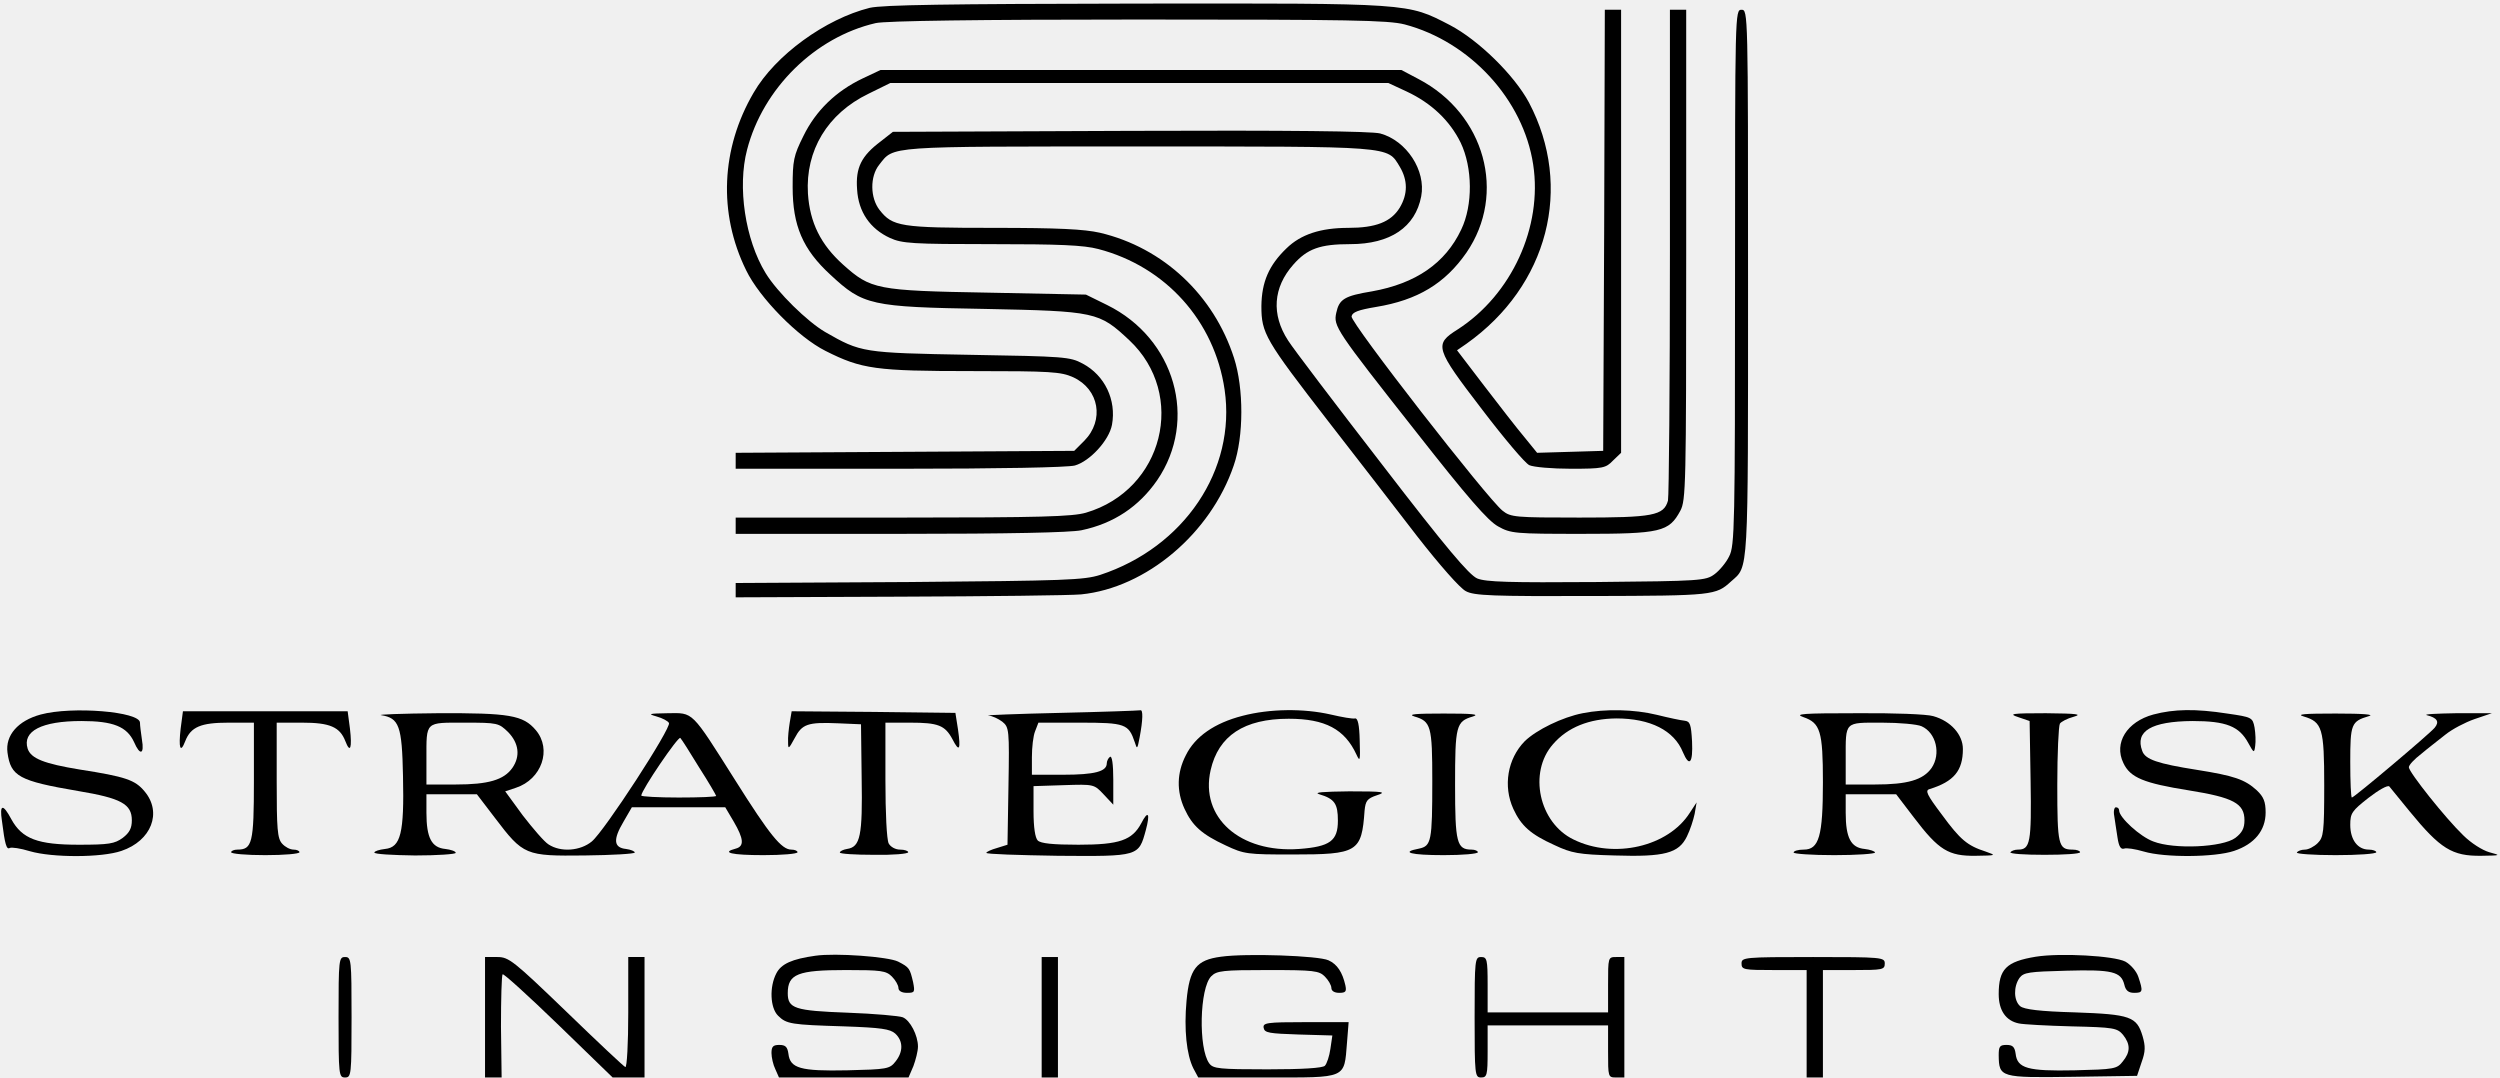
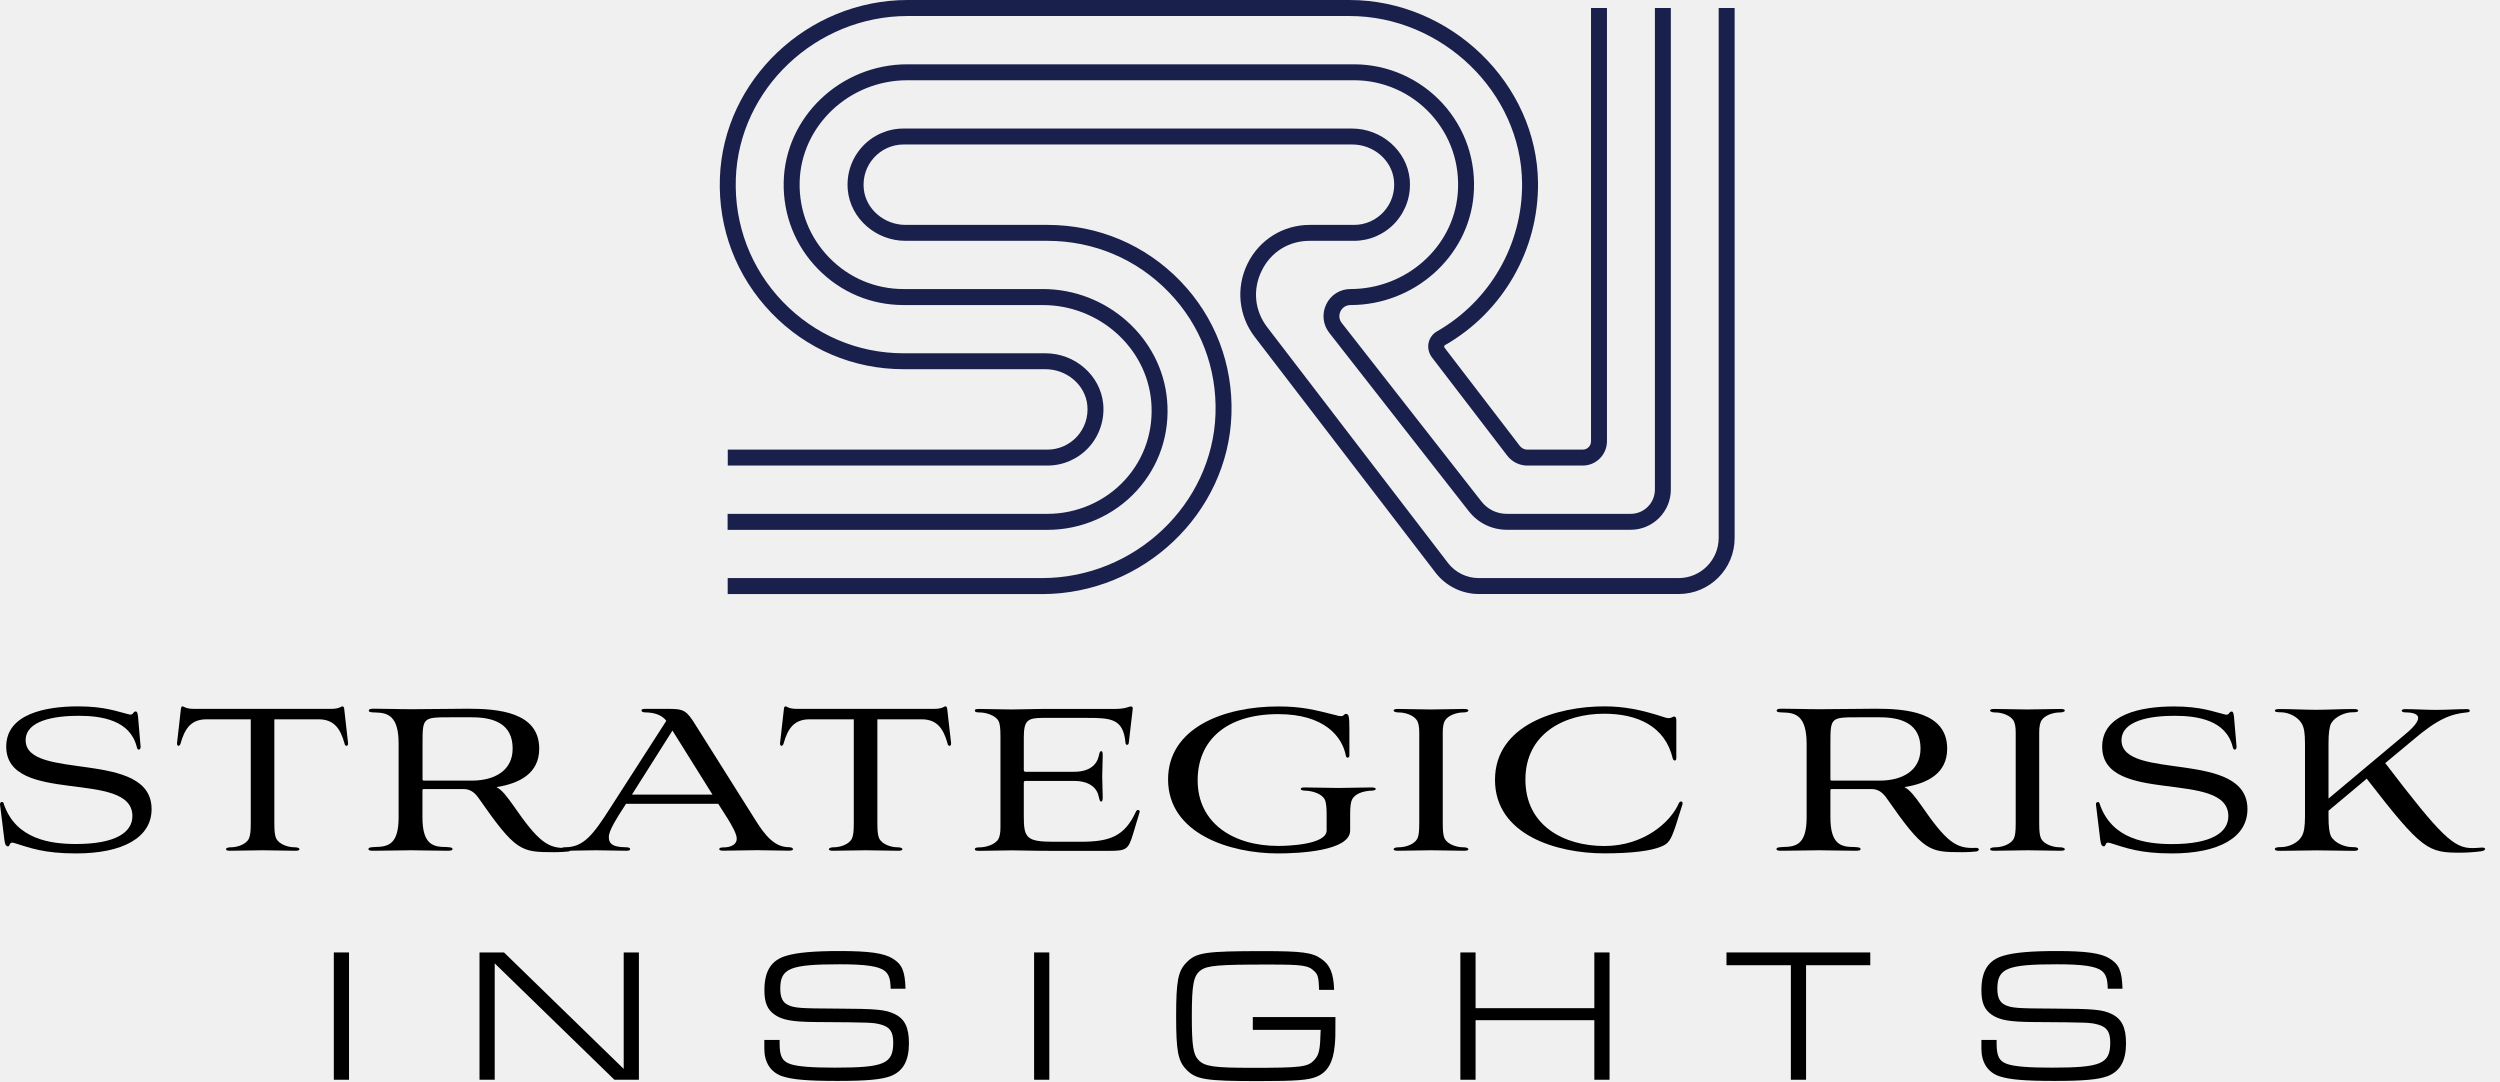
- <svg xmlns="http://www.w3.org/2000/svg" version="1.0" width="768pt" height="331pt" viewBox="0 0 768 331" preserveAspectRatio="xMidYMid meet">
-   <g transform="translate(0,331) scale(0.1,-0.1)" fill="#000000" stroke="none">
-     <path d="M2672 3286 c-136 -34 -290 -145 -357 -261 -100 -171 -109 -370 -23 -545 41 -85 160 -206 244 -248 111 -56 154 -62 450 -62 243 0 273 -2 311 -19 80 -37 96 -132 34 -195 l-31 -31 -520 -3 -520 -3 0 -24 0 -25 503 0 c308 0 516 4 539 10 46 13 105 77 114 125 14 76 -22 152 -90 188 -39 21 -56 22 -346 27 -331 6 -335 7 -445 70 -55 32 -147 122 -183 181 -63 103 -87 265 -57 379 49 189 209 346 395 389 29 7 319 11 805 11 651 0 769 -2 820 -15 201 -53 365 -231 395 -431 29 -191 -66 -399 -232 -506 -73 -46 -70 -57 75 -246 67 -88 132 -165 145 -171 13 -6 70 -11 128 -11 98 0 107 2 129 25 l25 24 0 681 0 680 -25 0 -25 0 -2 -677 -3 -678 -101 -3 -102 -3 -39 48 c-22 26 -77 97 -123 157 l-84 110 29 20 c251 178 329 481 192 741 -45 84 -155 192 -243 238 -132 68 -113 67 -964 66 -585 -1 -777 -4 -818 -13z" />
-     <path d="M5130 2538 c0 -409 -3 -753 -6 -766 -13 -46 -46 -52 -272 -52 -197 0 -211 1 -236 21 -46 36 -468 578 -464 597 2 13 21 20 75 29 128 21 212 72 278 167 124 181 57 426 -147 533 l-53 28 -800 0 -800 0 -55 -26 c-82 -39 -144 -99 -182 -177 -30 -60 -33 -75 -33 -157 0 -118 31 -191 116 -269 101 -94 123 -99 474 -105 342 -7 351 -9 444 -96 178 -167 105 -460 -133 -530 -41 -12 -139 -15 -563 -15 l-513 0 0 -25 0 -25 505 0 c335 0 522 4 557 11 100 21 177 73 233 154 126 185 55 435 -154 538 l-65 32 -301 6 c-343 6 -360 10 -445 86 -69 62 -102 129 -108 218 -8 133 60 246 186 307 l67 33 765 0 765 0 56 -26 c77 -36 133 -90 166 -157 37 -77 38 -192 2 -267 -49 -104 -140 -166 -274 -190 -85 -14 -101 -24 -110 -66 -9 -41 -2 -52 244 -364 160 -204 222 -275 253 -292 39 -22 52 -23 257 -23 243 0 268 6 303 71 17 32 18 77 18 786 l0 753 -25 0 -25 0 0 -742z" />
-     <path d="M5330 2458 c0 -764 -1 -825 -18 -857 -9 -19 -30 -44 -45 -55 -27 -20 -43 -21 -362 -24 -269 -2 -340 0 -367 11 -25 11 -94 92 -293 351 -143 185 -273 356 -288 380 -52 80 -46 163 16 233 43 49 82 63 175 63 123 0 200 52 218 147 15 79 -45 171 -126 193 -26 7 -281 10 -768 8 l-729 -3 -37 -29 c-60 -45 -78 -81 -73 -148 4 -69 40 -121 101 -149 37 -17 69 -19 311 -19 209 0 284 -3 329 -15 207 -54 357 -221 388 -432 36 -246 -124 -484 -382 -569 -50 -16 -107 -18 -587 -22 l-533 -3 0 -22 0 -22 502 2 c277 1 528 4 559 7 200 20 398 187 469 396 31 89 31 237 1 330 -62 193 -217 339 -412 385 -49 11 -127 15 -327 15 -286 0 -310 4 -350 55 -29 37 -30 103 -1 139 46 58 15 56 794 56 789 0 766 2 805 -62 25 -42 25 -84 0 -126 -27 -44 -74 -62 -158 -62 -85 0 -146 -20 -190 -63 -54 -52 -76 -103 -77 -177 0 -84 11 -103 206 -355 86 -110 208 -269 273 -353 68 -87 131 -159 149 -168 25 -14 82 -16 389 -15 372 1 379 2 426 45 54 48 52 10 52 916 0 833 0 840 -20 840 -20 0 -20 -7 -20 -822z" />
-     <path d="M125 1115 c-70 -19 -109 -64 -102 -117 10 -73 35 -87 217 -118 132 -22 165 -40 165 -90 0 -24 -7 -38 -28 -54 -25 -18 -42 -21 -135 -21 -126 0 -174 18 -207 78 -26 49 -37 47 -29 -5 9 -72 14 -89 24 -83 5 3 33 -1 62 -10 69 -20 220 -20 281 1 92 31 126 118 71 183 -29 35 -58 45 -199 67 -110 18 -150 34 -160 64 -17 54 43 85 165 85 98 0 140 -17 162 -65 18 -42 32 -38 24 8 -3 20 -6 44 -6 52 0 34 -209 51 -305 25z" />
-     <path d="M555 1072 c-7 -60 -1 -78 14 -39 17 44 48 57 133 57 l78 0 0 -179 c0 -191 -5 -211 -51 -211 -10 0 -19 -4 -19 -8 0 -5 47 -9 105 -9 58 0 105 4 105 9 0 4 -8 8 -18 8 -11 0 -26 8 -35 18 -15 16 -17 45 -17 195 l0 177 78 0 c85 0 116 -13 133 -57 15 -39 21 -21 14 39 l-7 53 -253 0 -253 0 -7 -53z" />
-     <path d="M2426 1090 c-3 -19 -6 -46 -5 -60 0 -23 2 -21 20 12 23 44 40 50 134 46 l70 -3 2 -165 c3 -178 -4 -212 -45 -218 -12 -2 -22 -7 -22 -11 0 -4 47 -7 105 -7 58 -1 105 3 105 8 0 4 -11 8 -25 8 -14 0 -29 8 -35 19 -6 12 -10 93 -10 195 l0 176 76 0 c86 0 107 -8 130 -51 21 -41 26 -33 17 30 l-8 51 -252 3 -251 2 -6 -35z" />
-     <path d="M3255 1120 c-132 -3 -230 -7 -219 -8 12 -1 31 -10 43 -19 21 -17 22 -24 19 -198 l-3 -180 -32 -10 c-18 -5 -33 -12 -33 -15 0 -4 99 -7 220 -9 249 -2 248 -2 270 79 14 52 7 62 -14 21 -28 -52 -66 -66 -193 -66 -79 0 -116 4 -125 13 -8 8 -13 40 -13 90 l0 77 93 3 c93 3 93 3 123 -29 l29 -31 0 77 c0 48 -4 74 -10 70 -5 -3 -10 -13 -10 -20 0 -25 -37 -35 -134 -35 l-96 0 0 54 c0 30 4 66 10 80 l10 26 128 0 c139 0 149 -4 168 -60 7 -23 8 -22 15 15 10 53 11 86 2 83 -5 -1 -116 -5 -248 -8z" />
-     <path d="M3817 1111 c-86 -22 -146 -64 -174 -121 -28 -54 -29 -111 -4 -165 24 -52 53 -78 126 -112 57 -27 67 -28 205 -28 201 0 213 7 222 135 3 30 8 37 38 47 31 10 21 12 -85 12 -81 -1 -111 -3 -92 -9 47 -14 57 -29 57 -81 0 -62 -24 -80 -119 -87 -182 -13 -305 97 -272 242 24 106 103 158 240 158 112 0 172 -32 208 -110 11 -24 12 -19 10 43 -1 49 -6 69 -14 68 -7 -2 -41 4 -75 12 -83 19 -187 18 -271 -4z" />
-     <path d="M4862 1119 c-62 -12 -142 -51 -178 -86 -53 -54 -67 -138 -35 -208 24 -52 53 -78 126 -111 53 -25 74 -29 185 -32 154 -5 197 7 222 58 10 20 20 51 24 70 l6 35 -21 -32 c-66 -104 -233 -143 -357 -82 -106 51 -140 206 -63 293 45 52 111 78 194 79 105 0 178 -37 205 -104 20 -47 31 -33 28 33 -3 53 -6 62 -23 64 -11 1 -49 9 -85 18 -70 17 -158 19 -228 5z" />
-     <path d="M6615 1115 c-81 -22 -122 -87 -92 -149 21 -45 63 -62 201 -84 137 -22 171 -40 171 -92 0 -24 -7 -38 -28 -54 -39 -29 -188 -36 -252 -11 -41 15 -105 74 -105 95 0 6 -4 10 -10 10 -5 0 -8 -12 -5 -27 2 -16 7 -45 10 -66 4 -27 10 -37 20 -34 7 3 34 -1 61 -9 64 -19 218 -18 277 2 63 21 97 63 97 118 0 33 -6 48 -27 68 -37 34 -71 45 -184 63 -121 19 -159 32 -168 58 -23 61 28 91 154 92 104 0 144 -16 172 -68 17 -31 18 -31 21 -8 2 13 1 38 -2 56 -6 31 -8 32 -84 43 -97 15 -163 14 -227 -3z" />
-     <path d="M1171 1113 c55 -9 64 -32 67 -187 4 -176 -7 -219 -55 -224 -18 -2 -33 -7 -33 -11 0 -5 56 -8 125 -9 69 0 125 4 125 8 0 5 -15 10 -32 12 -42 4 -58 34 -58 111 l0 57 78 0 77 0 55 -72 c88 -116 94 -118 276 -116 85 1 154 5 154 9 0 4 -12 9 -27 11 -38 4 -40 29 -8 83 l26 45 143 0 144 0 26 -44 c31 -53 33 -76 6 -83 -46 -12 -13 -20 85 -20 58 0 105 4 105 9 0 4 -8 8 -19 8 -30 0 -66 44 -173 214 -136 215 -127 206 -207 205 -58 -1 -62 -2 -34 -10 18 -5 35 -14 38 -20 9 -13 -198 -332 -237 -364 -35 -29 -95 -34 -133 -9 -13 8 -48 49 -79 89 l-54 74 33 11 c79 26 111 118 61 177 -39 46 -81 53 -302 52 -110 -1 -187 -4 -173 -6z m390 -52 c33 -34 38 -74 13 -110 -26 -37 -74 -51 -174 -51 l-90 0 0 79 c0 116 -5 111 117 111 102 0 105 -1 134 -29z m587 -109 c29 -45 52 -85 52 -87 0 -3 -52 -5 -115 -5 -63 0 -115 3 -115 6 0 16 114 184 120 177 4 -4 30 -45 58 -91z" />
-     <path d="M4345 1109 c51 -15 55 -29 55 -198 0 -186 -3 -200 -41 -208 -58 -11 -26 -20 76 -20 58 0 105 4 105 9 0 4 -9 8 -19 8 -46 0 -51 21 -51 199 0 182 3 195 55 210 22 7 -4 9 -90 9 -86 0 -112 -2 -90 -9z" />
-     <path d="M5540 1107 c52 -18 60 -43 60 -200 0 -166 -12 -207 -59 -207 -17 0 -31 -4 -31 -9 0 -4 56 -8 125 -8 69 0 125 4 125 8 0 4 -15 9 -32 11 -42 4 -58 34 -58 111 l0 57 78 0 77 0 55 -72 c76 -100 106 -118 189 -117 64 1 65 1 31 13 -56 18 -78 36 -135 114 -46 61 -52 74 -37 78 74 23 102 56 102 123 0 44 -37 86 -91 101 -18 6 -124 10 -234 9 -168 0 -194 -2 -165 -12z m363 -28 c45 -20 60 -85 31 -128 -26 -37 -74 -51 -174 -51 l-90 0 0 79 c0 116 -5 111 111 111 54 0 109 -5 122 -11z" />
-     <path d="M6200 1107 l35 -12 3 -184 c3 -190 -1 -211 -39 -211 -10 0 -20 -4 -23 -8 -3 -5 44 -8 105 -8 60 0 109 3 109 8 0 4 -10 8 -23 8 -44 0 -47 14 -47 199 0 97 4 181 8 188 4 6 23 16 42 21 28 8 12 10 -85 11 -106 0 -116 -2 -85 -12z" />
-     <path d="M7077 1109 c57 -17 63 -36 63 -211 0 -145 -2 -160 -20 -178 -11 -11 -29 -20 -39 -20 -11 0 -22 -4 -25 -9 -3 -4 51 -8 119 -8 69 0 125 4 125 9 0 4 -11 8 -23 8 -34 0 -57 30 -57 76 0 36 5 43 56 83 31 24 59 40 64 35 4 -5 32 -39 62 -76 95 -116 131 -138 220 -137 61 1 62 1 25 11 -21 6 -56 28 -80 52 -55 53 -167 194 -167 209 0 7 17 25 38 41 20 17 54 43 74 59 21 17 61 38 90 48 l53 18 -110 0 c-60 -1 -101 -3 -90 -6 32 -8 40 -20 24 -39 -17 -20 -247 -214 -254 -214 -3 0 -5 49 -5 109 0 117 3 125 57 141 19 5 -16 8 -102 8 -96 0 -122 -2 -98 -9z" />
-     <path d="M2505 374 c-72 -10 -105 -25 -120 -54 -22 -42 -19 -106 5 -130 26 -26 40 -28 203 -33 114 -4 141 -8 157 -22 25 -23 25 -56 1 -86 -18 -23 -26 -24 -148 -27 -144 -3 -176 6 -181 51 -3 21 -9 27 -28 27 -19 0 -24 -5 -24 -25 0 -13 5 -36 12 -50 l11 -25 199 0 199 0 15 35 c7 19 14 46 14 60 0 34 -24 81 -47 90 -10 4 -86 11 -169 14 -163 6 -184 13 -184 60 0 59 31 71 179 71 108 0 123 -2 141 -20 11 -11 20 -27 20 -35 0 -9 10 -15 26 -15 24 0 25 2 19 33 -10 42 -11 45 -46 63 -30 15 -192 27 -254 18z" />
-     <path d="M3751 371 c-76 -10 -97 -37 -106 -136 -8 -87 0 -165 21 -207 l15 -28 212 0 c246 0 236 -5 245 107 l5 63 -132 0 c-121 0 -132 -2 -129 -18 3 -15 17 -17 107 -20 l104 -3 -6 -41 c-3 -22 -11 -46 -17 -52 -7 -7 -67 -11 -176 -11 -149 0 -167 2 -179 18 -34 46 -30 232 6 268 17 17 35 19 174 19 142 0 157 -2 175 -20 11 -11 20 -27 20 -35 0 -9 9 -15 24 -15 20 0 23 4 19 23 -9 40 -25 65 -52 77 -30 14 -251 22 -330 11z" />
-     <path d="M6254 371 c-91 -15 -114 -38 -114 -115 0 -50 22 -82 62 -90 13 -3 86 -7 162 -9 130 -3 140 -5 158 -26 23 -29 23 -53 -1 -82 -18 -23 -26 -24 -148 -27 -144 -3 -176 6 -181 51 -3 21 -9 27 -28 27 -21 0 -24 -5 -24 -32 1 -68 5 -69 226 -66 l199 3 14 42 c12 33 12 49 3 80 -18 60 -37 67 -208 73 -107 3 -156 9 -168 19 -20 17 -21 60 -2 87 13 17 29 19 144 22 141 4 168 -3 178 -43 4 -18 13 -25 30 -25 27 0 28 4 13 49 -6 18 -24 38 -40 47 -35 18 -200 27 -275 15z" />
-     <path d="M1040 185 c0 -178 1 -185 20 -185 19 0 20 7 20 185 0 178 -1 185 -20 185 -19 0 -20 -7 -20 -185z" />
-     <path d="M1490 185 l0 -185 25 0 26 0 -2 156 c0 85 2 158 5 161 3 3 80 -67 172 -156 l166 -161 49 0 49 0 0 185 0 185 -25 0 -25 0 0 -171 c0 -94 -4 -169 -9 -167 -4 1 -86 78 -182 171 -162 156 -176 167 -211 167 l-38 0 0 -185z" />
-     <path d="M3200 185 l0 -185 25 0 25 0 0 185 0 185 -25 0 -25 0 0 -185z" />
-     <path d="M4530 185 c0 -178 1 -185 20 -185 18 0 20 7 20 80 l0 80 185 0 185 0 0 -80 c0 -79 0 -80 25 -80 l25 0 0 185 0 185 -25 0 c-25 0 -25 -1 -25 -85 l0 -85 -185 0 -185 0 0 85 c0 78 -2 85 -20 85 -19 0 -20 -7 -20 -185z" />
-     <path d="M5350 350 c0 -19 7 -20 100 -20 l100 0 0 -165 0 -165 25 0 25 0 0 165 0 165 95 0 c88 0 95 1 95 20 0 19 -7 20 -220 20 -213 0 -220 -1 -220 -20z" />
+ <svg xmlns="http://www.w3.org/2000/svg" width="148" height="64" viewBox="0 0 148 64" fill="none">
+   <g clip-path="url(#clip0)">
+     <path d="M8.325 44.212C8.325 44.41 8.143 44.454 8.099 44.227C7.71 42.632 6.014 42.375 4.652 42.375C3.196 42.375 1.519 42.662 1.519 43.822C1.519 46.262 8.974 44.336 8.974 47.901C8.974 49.59 7.263 50.523 4.504 50.523C2.586 50.523 1.775 50.193 0.846 49.906C0.516 49.802 0.62 50.104 0.472 50.104C0.384 50.104 0.295 50.03 0.261 49.728L0 47.615C0 47.541 0.03 47.477 0.118 47.477C0.192 47.477 0.207 47.521 0.236 47.63C0.954 49.679 2.98 49.965 4.494 49.965C6.85 49.965 7.838 49.274 7.838 48.311C7.838 45.526 0.369 47.694 0.369 44.197C0.369 42.257 2.709 41.817 4.627 41.817C6.245 41.817 7.012 42.148 7.612 42.286C7.926 42.375 7.853 42.118 8.03 42.118C8.118 42.118 8.167 42.207 8.192 42.662L8.325 44.212Z" fill="black" />
+     <path d="M14.845 42.583H12.234C11.334 42.583 10.946 43.096 10.69 44.015C10.661 44.118 10.601 44.153 10.557 44.153C10.498 44.153 10.469 44.049 10.483 43.97L10.71 41.965C10.724 41.847 10.754 41.817 10.813 41.817C10.887 41.817 10.98 41.965 11.486 41.965H19.585C20.111 41.965 20.185 41.817 20.259 41.817C20.332 41.817 20.367 41.862 20.377 41.965L20.603 43.97C20.618 44.074 20.588 44.153 20.515 44.153C20.47 44.153 20.411 44.123 20.396 44.015C20.141 43.096 19.752 42.583 18.852 42.583H16.241V48.741C16.241 49.225 16.271 49.477 16.36 49.659C16.556 50.005 17.077 50.158 17.412 50.158C17.579 50.158 17.726 50.188 17.726 50.276C17.726 50.351 17.608 50.365 17.456 50.365C16.841 50.365 16.227 50.336 15.553 50.336C14.865 50.336 14.25 50.365 13.65 50.365C13.488 50.365 13.38 50.351 13.38 50.276C13.38 50.188 13.527 50.158 13.694 50.158C14.009 50.158 14.55 50.01 14.727 49.659C14.816 49.481 14.845 49.225 14.845 48.741V42.583Z" fill="black" />
+     <path d="M27.934 46.212C29.252 46.212 30.349 45.639 30.349 44.316C30.349 42.854 29.252 42.464 27.934 42.464H26.646C25.043 42.464 25.014 42.479 25.014 44V46.123C25.014 46.183 25.028 46.212 25.102 46.212H27.934ZM22.221 42.178C22.024 42.178 21.832 42.163 21.832 42.074C21.832 41.97 21.965 41.956 22.147 41.956C23.032 41.956 23.435 41.985 24.424 41.985C25.382 41.985 26.882 41.956 27.694 41.956C29.493 41.956 31.922 42.153 31.922 44.321C31.922 45.797 30.737 46.385 29.39 46.597C29.719 46.765 29.99 47.126 30.363 47.649C31.907 49.891 32.463 50.257 33.633 50.193C33.83 50.193 33.86 50.356 33.663 50.405C33.511 50.42 33.245 50.449 32.807 50.449C30.831 50.449 30.541 50.42 28.308 47.21C28.038 46.849 27.797 46.726 27.453 46.711H25.097C25.023 46.711 25.009 46.741 25.009 46.815V48.395C25.009 50.02 25.668 50.143 26.415 50.143C26.612 50.158 26.789 50.158 26.789 50.262C26.789 50.351 26.671 50.365 26.489 50.365C25.648 50.365 25.033 50.336 24.33 50.336C23.612 50.336 22.948 50.365 22.113 50.365C21.931 50.365 21.813 50.351 21.813 50.262C21.813 50.158 21.994 50.158 22.186 50.143C22.934 50.128 23.598 50.039 23.598 48.395V44.015C23.598 42.39 22.968 42.193 22.221 42.178Z" fill="black" />
+     <path d="M37.41 47.042H42.179L39.809 43.249L37.41 47.042ZM42.519 47.585H37.061L36.82 47.961C36.579 48.336 36.043 49.151 36.043 49.541C36.043 49.842 36.131 50.158 37.061 50.158C37.257 50.158 37.302 50.217 37.302 50.262C37.302 50.321 37.272 50.365 37.075 50.365C36.461 50.365 35.861 50.336 35.261 50.336C34.661 50.336 34.047 50.365 33.447 50.365C33.25 50.365 33.22 50.321 33.22 50.262C33.22 50.232 33.25 50.158 33.447 50.158C34.558 50.158 35.114 49.422 36.161 47.778L39.446 42.672C39.219 42.37 38.801 42.173 38.187 42.173C38.054 42.173 37.975 42.128 37.975 42.054C37.975 41.995 38.049 41.965 38.172 41.965H39.583C40.483 41.965 40.65 42.054 41.201 42.958L44.727 48.558C45.312 49.491 45.867 50.153 46.703 50.153C46.9 50.153 46.944 50.227 46.944 50.272C46.944 50.316 46.9 50.361 46.703 50.361C46.059 50.361 45.474 50.331 44.815 50.331C44.141 50.331 43.483 50.361 42.804 50.361C42.637 50.361 42.578 50.316 42.578 50.272C42.578 50.212 42.637 50.168 42.804 50.168C43.36 50.168 43.615 49.941 43.615 49.654C43.615 49.368 43.345 48.904 43.089 48.479L42.519 47.585Z" fill="black" />
+     <path d="M50.544 42.583H47.933C47.033 42.583 46.644 43.096 46.389 44.015C46.359 44.118 46.3 44.153 46.256 44.153C46.197 44.153 46.167 44.049 46.182 43.97L46.408 41.965C46.423 41.847 46.453 41.817 46.512 41.817C46.585 41.817 46.674 41.965 47.185 41.965H55.284C55.81 41.965 55.884 41.817 55.957 41.817C56.031 41.817 56.061 41.862 56.075 41.965L56.302 43.97C56.316 44.074 56.287 44.153 56.213 44.153C56.169 44.153 56.11 44.123 56.095 44.015C55.839 43.096 55.451 42.583 54.551 42.583H51.94V48.741C51.94 49.225 51.97 49.477 52.058 49.659C52.255 50.005 52.776 50.158 53.105 50.158C53.273 50.158 53.42 50.188 53.42 50.276C53.42 50.351 53.302 50.365 53.15 50.365C52.535 50.365 51.92 50.336 51.247 50.336C50.558 50.336 49.944 50.365 49.344 50.365C49.177 50.365 49.073 50.351 49.073 50.276C49.073 50.188 49.226 50.158 49.388 50.158C49.703 50.158 50.244 50.01 50.426 49.659C50.514 49.481 50.544 49.225 50.544 48.741V42.583Z" fill="black" />
+     <path d="M62.163 50.37C60.993 50.37 60.496 50.341 59.931 50.341C59.257 50.341 58.642 50.37 58.028 50.37C57.787 50.37 57.713 50.355 57.713 50.282C57.713 50.193 57.787 50.163 58.013 50.163C58.342 50.163 58.913 50.01 59.109 49.664C59.183 49.516 59.227 49.319 59.227 48.973V43.595C59.227 43.111 59.198 42.844 59.109 42.676C58.913 42.331 58.342 42.178 58.013 42.178C57.787 42.178 57.713 42.148 57.713 42.059C57.713 41.985 57.787 41.97 58.028 41.97C58.627 41.97 59.213 42 59.871 42C60.471 42 61.086 41.97 61.686 41.97H65.944C66.682 41.97 66.815 41.822 66.947 41.822C67.036 41.822 67.08 41.867 67.051 42.02L66.824 43.975C66.81 44.138 66.628 44.138 66.628 43.961C66.495 42.528 65.757 42.499 64.302 42.499H61.735C60.835 42.499 60.609 42.647 60.609 43.659V45.57C60.609 45.659 60.639 45.689 60.712 45.689H63.589C64.489 45.689 64.921 45.284 65.044 44.77C65.089 44.588 65.103 44.469 65.192 44.469C65.28 44.469 65.28 44.602 65.28 44.77C65.28 45.101 65.251 45.63 65.251 45.961C65.251 46.306 65.28 46.805 65.28 47.151C65.28 47.299 65.28 47.452 65.192 47.452C65.103 47.452 65.089 47.333 65.044 47.151C64.941 46.652 64.504 46.232 63.589 46.232H60.712C60.624 46.232 60.609 46.276 60.609 46.336V48.326C60.609 49.59 60.757 49.832 62.364 49.832H63.968C65.708 49.832 66.574 49.516 67.252 48.039C67.326 47.886 67.508 47.951 67.464 48.084L67.075 49.378C66.805 50.267 66.687 50.37 65.713 50.37H62.163Z" fill="black" />
+     <path d="M79.929 49.165C79.929 50.385 76.885 50.523 75.656 50.523C72.794 50.523 69.15 49.348 69.15 46.143C69.15 43.101 72.42 41.822 75.67 41.822C77.067 41.822 77.814 42.02 79.073 42.336C79.221 42.38 79.284 42.395 79.403 42.395C79.55 42.395 79.579 42.262 79.673 42.262C79.855 42.262 79.884 42.395 79.884 43.225V44.731C79.884 44.879 79.703 44.914 79.673 44.731C79.462 43.615 78.414 42.276 75.67 42.276C72.597 42.276 70.901 43.827 70.901 46.193C70.901 48.736 73.015 50.079 75.67 50.079C76.241 50.079 78.537 50.005 78.537 49.16V48.227C78.537 47.896 78.522 47.506 78.419 47.323C78.237 46.963 77.637 46.825 77.337 46.81C77.141 46.81 77.008 46.78 77.008 46.706C77.008 46.617 77.126 46.617 77.293 46.617C77.908 46.617 78.552 46.647 79.225 46.647C79.914 46.647 80.529 46.617 81.158 46.617C81.325 46.617 81.443 46.632 81.443 46.706C81.443 46.78 81.31 46.81 81.128 46.81C80.676 46.84 80.214 46.993 80.047 47.323C79.973 47.457 79.929 47.714 79.929 48.197V49.165Z" fill="black" />
+     <path d="M84.02 43.368C84.02 43.022 83.975 42.825 83.902 42.676C83.705 42.331 83.169 42.178 82.835 42.178C82.658 42.178 82.505 42.148 82.505 42.059C82.505 41.985 82.623 41.97 82.776 41.97C83.39 41.97 84.034 42 84.708 42C85.397 42 86.011 41.97 86.641 41.97C86.803 41.97 86.926 41.985 86.926 42.059C86.926 42.148 86.763 42.178 86.596 42.178C86.267 42.178 85.726 42.331 85.529 42.676C85.456 42.825 85.411 43.022 85.411 43.368V48.741C85.411 49.225 85.441 49.477 85.529 49.659C85.726 50.005 86.262 50.158 86.596 50.158C86.763 50.158 86.926 50.188 86.926 50.276C86.926 50.351 86.808 50.365 86.641 50.365C86.026 50.365 85.397 50.336 84.723 50.336C84.034 50.336 83.42 50.365 82.776 50.365C82.623 50.365 82.505 50.351 82.505 50.276C82.505 50.188 82.658 50.158 82.835 50.158C83.164 50.158 83.705 50.01 83.902 49.659C83.99 49.481 84.02 49.225 84.02 48.741V43.368Z" fill="black" />
+     <path d="M99.194 48.909C98.909 49.738 98.791 49.931 98.353 50.114C97.753 50.37 96.613 50.519 94.965 50.519C92.163 50.519 88.504 49.432 88.504 46.168C88.504 42.904 92.177 41.817 94.98 41.817C96.106 41.817 97.124 42 98.535 42.464C98.909 42.597 99.002 42.42 99.106 42.42C99.194 42.42 99.238 42.479 99.238 42.647V44.889C99.238 45.057 99.076 45.072 99.027 44.904C98.579 42.993 96.942 42.252 94.965 42.252C92.61 42.252 90.304 43.427 90.304 46.153C90.304 48.879 92.585 50.084 94.98 50.084C97.291 50.084 98.894 48.696 99.391 47.541C99.465 47.393 99.647 47.422 99.602 47.615L99.194 48.909Z" fill="black" />
+     <path d="M111.281 46.212C112.598 46.212 113.695 45.639 113.695 44.316C113.695 42.854 112.598 42.464 111.281 42.464H109.992C108.389 42.464 108.36 42.479 108.36 44V46.123C108.36 46.183 108.374 46.212 108.448 46.212H111.281ZM105.567 42.178C105.37 42.178 105.178 42.163 105.178 42.074C105.178 41.97 105.311 41.956 105.493 41.956C106.378 41.956 106.781 41.985 107.775 41.985C108.733 41.985 110.233 41.956 111.045 41.956C112.844 41.956 115.273 42.153 115.273 44.321C115.273 45.797 114.088 46.385 112.741 46.597C113.07 46.765 113.341 47.126 113.715 47.649C115.259 49.891 115.814 50.257 116.984 50.193C117.181 50.193 117.211 50.356 117.014 50.405C116.866 50.42 116.596 50.449 116.158 50.449C114.182 50.449 113.896 50.42 111.659 47.21C111.389 46.849 111.148 46.726 110.804 46.711H108.448C108.374 46.711 108.36 46.741 108.36 46.815V48.395C108.36 50.02 109.019 50.143 109.771 50.143C109.968 50.158 110.145 50.158 110.145 50.262C110.145 50.351 110.027 50.365 109.845 50.365C109.004 50.365 108.389 50.336 107.686 50.336C106.968 50.336 106.309 50.365 105.468 50.365C105.286 50.365 105.168 50.351 105.168 50.262C105.168 50.158 105.35 50.158 105.542 50.143C106.29 50.128 106.953 50.039 106.953 48.395V44.015C106.944 42.39 106.314 42.193 105.567 42.178Z" fill="black" />
+     <path d="M119.33 43.368C119.33 43.022 119.286 42.825 119.212 42.676C119.015 42.331 118.474 42.178 118.145 42.178C117.968 42.178 117.815 42.148 117.815 42.059C117.815 41.985 117.933 41.97 118.086 41.97C118.701 41.97 119.345 42 120.018 42C120.707 42 121.321 41.97 121.951 41.97C122.118 41.97 122.236 41.985 122.236 42.059C122.236 42.148 122.074 42.178 121.907 42.178C121.577 42.178 121.036 42.331 120.839 42.676C120.766 42.825 120.721 43.022 120.721 43.368V48.741C120.721 49.225 120.751 49.477 120.839 49.659C121.036 50.005 121.572 50.158 121.907 50.158C122.074 50.158 122.236 50.188 122.236 50.276C122.236 50.351 122.118 50.365 121.951 50.365C121.336 50.365 120.707 50.336 120.033 50.336C119.345 50.336 118.73 50.365 118.086 50.365C117.933 50.365 117.815 50.351 117.815 50.276C117.815 50.188 117.968 50.158 118.145 50.158C118.474 50.158 119.015 50.01 119.212 49.659C119.3 49.481 119.33 49.225 119.33 48.741V43.368Z" fill="black" />
+     <path d="M132.405 44.212C132.405 44.41 132.223 44.454 132.178 44.227C131.79 42.632 130.094 42.375 128.732 42.375C127.276 42.375 125.594 42.662 125.594 43.822C125.594 46.262 133.049 44.336 133.049 47.901C133.049 49.59 131.338 50.523 128.579 50.523C126.661 50.523 125.85 50.193 124.921 49.906C124.591 49.802 124.695 50.104 124.547 50.104C124.459 50.104 124.37 50.03 124.336 49.728L124.08 47.62C124.08 47.546 124.109 47.481 124.198 47.481C124.272 47.481 124.286 47.526 124.316 47.635C125.034 49.684 127.06 49.97 128.574 49.97C130.93 49.97 131.918 49.279 131.918 48.316C131.918 45.531 124.449 47.699 124.449 44.203C124.449 42.262 126.789 41.822 128.707 41.822C130.325 41.822 131.092 42.153 131.692 42.291C132.006 42.38 131.933 42.123 132.11 42.123C132.198 42.123 132.247 42.212 132.272 42.667L132.405 44.212Z" fill="black" />
+     <path d="M141.206 45.175C144.535 49.541 145.268 50.207 146.365 50.207C146.527 50.207 146.694 50.193 146.891 50.178C147.161 50.148 147.22 50.326 146.92 50.39C146.517 50.449 145.991 50.479 145.676 50.479C143.739 50.479 143.409 50.361 140.11 46.099L137.848 47.995V48.311C137.848 48.958 137.892 49.289 138 49.516C138.241 49.936 138.841 50.148 139.244 50.148C139.441 50.148 139.603 50.163 139.603 50.267C139.603 50.355 139.495 50.37 139.303 50.37C138.615 50.37 137.848 50.341 137.174 50.341C136.471 50.341 135.793 50.37 134.986 50.37C134.79 50.37 134.672 50.355 134.672 50.267C134.672 50.163 134.853 50.148 135.045 50.148C135.448 50.148 136.019 49.936 136.26 49.516C136.393 49.289 136.456 48.958 136.456 48.311V44.035C136.456 43.388 136.397 43.057 136.26 42.83C136.019 42.41 135.448 42.168 135.045 42.168C134.849 42.168 134.672 42.153 134.672 42.079C134.672 41.99 134.79 41.975 134.986 41.975C135.675 41.975 136.456 42.02 137.13 42.02C137.848 42.02 138.507 41.975 139.303 41.975C139.5 41.975 139.603 41.99 139.603 42.079C139.603 42.153 139.436 42.168 139.244 42.168C138.841 42.168 138.241 42.41 138 42.83C137.897 43.057 137.848 43.388 137.848 44.035V47.274L142.391 43.467C142.903 43.047 143.154 42.716 143.154 42.504C143.154 42.291 142.898 42.173 142.377 42.173C142.259 42.173 142.18 42.114 142.18 42.084C142.18 42.025 142.239 41.98 142.357 41.98C142.986 41.98 143.616 42.025 144.23 42.025C144.86 42.025 145.43 41.98 146.045 41.98C146.163 41.98 146.212 42.01 146.212 42.084C146.212 42.114 146.168 42.173 146.045 42.173C145.116 42.262 144.334 42.533 142.819 43.832L141.206 45.175Z" fill="black" />
+     <path d="M20.662 56.385H19.762V63.921H20.662V56.385Z" fill="black" />
+     <path d="M28.387 56.385H29.837L36.923 63.279V56.385H37.823V63.921H36.372L29.287 57.032V63.921H28.387V56.385Z" fill="black" />
+     <path d="M46.153 61.57V61.773C46.153 62.528 46.31 62.834 46.792 62.993C47.229 63.141 48.065 63.205 49.413 63.205C52.348 63.205 52.879 62.978 52.879 61.723C52.879 61.091 52.688 60.81 52.181 60.662C51.684 60.528 51.64 60.528 48.287 60.504C46.925 60.494 46.339 60.39 45.882 60.084C45.43 59.778 45.253 59.363 45.253 58.617C45.253 57.486 45.656 56.844 46.546 56.583C47.185 56.39 48.178 56.301 49.718 56.301C51.448 56.301 52.338 56.425 52.855 56.751C53.405 57.091 53.573 57.486 53.607 58.533H52.727C52.717 57.936 52.614 57.664 52.368 57.472C52.019 57.2 51.242 57.086 49.722 57.086C46.762 57.086 46.192 57.323 46.192 58.533C46.192 59.052 46.339 59.348 46.654 59.496C47.047 59.679 47.387 59.699 49.511 59.709C51.896 59.718 52.412 59.768 52.953 60.025C53.563 60.316 53.809 60.825 53.809 61.763C53.809 62.805 53.459 63.422 52.717 63.709C52.166 63.911 51.311 63.99 49.58 63.99C47.756 63.99 46.9 63.911 46.295 63.709C45.621 63.472 45.248 62.894 45.248 62.084V61.565H46.153V61.57Z" fill="black" />
+     <path d="M62.119 56.385H61.219V63.921H62.119V56.385Z" fill="black" />
+     <path d="M79.058 60.203C79.058 61.432 79.058 61.432 79.014 61.906C78.925 62.889 78.586 63.477 77.947 63.738C77.465 63.941 76.777 64 74.495 64C71.368 64 70.793 63.911 70.222 63.309C69.735 62.8 69.627 62.212 69.627 60.158C69.627 58.089 69.74 57.501 70.222 56.998C70.807 56.385 71.333 56.306 74.766 56.306C77.072 56.306 77.681 56.385 78.217 56.761C78.734 57.111 78.95 57.62 78.98 58.602H78.09C78.07 57.891 78.021 57.689 77.809 57.496C77.45 57.146 77.121 57.101 75.075 57.101C72.115 57.101 71.476 57.156 71.083 57.442C70.655 57.758 70.556 58.267 70.556 60.163C70.556 61.882 70.635 62.434 70.95 62.751C71.309 63.136 71.859 63.215 74.112 63.215C77.037 63.215 77.431 63.17 77.814 62.741C78.094 62.435 78.153 62.153 78.183 60.968H74.166V60.212H79.058V60.203Z" fill="black" />
+     <path d="M86.454 56.385H87.354V59.684H94.385V56.385H95.285V63.921H94.385V60.395H87.354V63.921H86.454V56.385Z" fill="black" />
+     <path d="M106.019 57.141H102.208V56.385H110.72V57.141H106.919V63.921H106.019V57.141Z" fill="black" />
+     <path d="M118.199 61.57V61.773C118.199 62.528 118.356 62.834 118.838 62.993C119.276 63.141 120.107 63.205 121.459 63.205C124.395 63.205 124.926 62.978 124.926 61.723C124.926 61.091 124.734 60.81 124.227 60.662C123.731 60.528 123.687 60.528 120.338 60.504C118.976 60.494 118.391 60.39 117.929 60.084C117.476 59.778 117.299 59.363 117.299 58.617C117.299 57.486 117.702 56.844 118.592 56.583C119.232 56.39 120.225 56.301 121.764 56.301C123.495 56.301 124.385 56.425 124.901 56.751C125.452 57.091 125.619 57.486 125.653 58.533H124.778C124.768 57.936 124.665 57.664 124.419 57.472C124.07 57.2 123.293 57.086 121.774 57.086C118.814 57.086 118.243 57.323 118.243 58.533C118.243 59.052 118.391 59.348 118.705 59.496C119.099 59.679 119.438 59.699 121.562 59.709C123.947 59.718 124.463 59.768 125.004 60.025C125.609 60.316 125.86 60.825 125.86 61.763C125.86 62.805 125.511 63.422 124.768 63.709C124.218 63.911 123.362 63.99 121.631 63.99C119.812 63.99 118.956 63.911 118.346 63.709C117.673 63.472 117.299 62.894 117.299 62.084V61.565H118.199V61.57Z" fill="black" />
+     <path d="M93.702 27.561H90.412C89.955 27.561 89.512 27.343 89.232 26.978L84.777 21.165C84.585 20.919 84.511 20.602 84.57 20.306C84.629 20.015 84.811 19.763 85.072 19.615C88.209 17.822 90.142 14.459 90.107 10.839C90.058 5.477 85.377 0.948 79.884 0.948H53.74C48.311 0.948 43.748 5.264 43.561 10.568C43.463 13.304 44.451 15.896 46.339 17.862C48.233 19.827 50.77 20.914 53.494 20.914H61.892C63.648 20.914 65.148 22.232 65.31 23.911C65.398 24.849 65.089 25.783 64.464 26.474C63.84 27.165 62.945 27.561 62.015 27.561H43.084V26.617H62.015C62.679 26.617 63.318 26.331 63.766 25.837C64.218 25.333 64.435 24.681 64.371 24C64.258 22.8 63.166 21.857 61.892 21.857H53.494C50.514 21.857 47.731 20.672 45.661 18.518C43.591 16.365 42.509 13.531 42.617 10.533C42.824 4.726 47.815 0 53.74 0H79.884C85.883 0 90.997 4.958 91.051 10.83C91.086 14.795 88.971 18.474 85.539 20.435C85.515 20.449 85.5 20.469 85.495 20.494C85.49 20.514 85.49 20.548 85.524 20.593L89.979 26.405C90.083 26.538 90.245 26.617 90.412 26.617H93.702C93.967 26.617 94.188 26.4 94.188 26.128V0.474H95.132V26.128C95.128 26.919 94.488 27.561 93.702 27.561Z" fill="#1A204C" />
+     <path d="M99.386 35.165H87.54C86.547 35.165 85.588 34.691 84.984 33.901L74.284 19.951C73.32 18.696 73.158 17.032 73.851 15.615C74.549 14.193 75.96 13.314 77.534 13.314H80.165C80.829 13.314 81.468 13.032 81.92 12.533C82.373 12.03 82.589 11.378 82.525 10.696C82.412 9.496 81.325 8.553 80.047 8.553H53.494C52.83 8.553 52.191 8.835 51.739 9.333C51.286 9.837 51.07 10.489 51.134 11.17C51.247 12.37 52.338 13.314 53.612 13.314H62.011C65.015 13.314 67.813 14.499 69.888 16.652C71.933 18.775 73 21.575 72.902 24.538C72.705 30.4 67.675 35.17 61.686 35.17H43.079V34.222H61.686C67.174 34.222 71.781 29.862 71.958 24.504C72.046 21.797 71.073 19.244 69.204 17.309C67.311 15.343 64.754 14.257 62.005 14.257H53.607C51.852 14.257 50.352 12.938 50.19 11.259C50.101 10.311 50.401 9.402 51.035 8.696C51.66 8.005 52.555 7.61 53.484 7.61H80.037C81.792 7.61 83.292 8.928 83.454 10.607C83.543 11.556 83.243 12.464 82.609 13.17C81.984 13.862 81.089 14.257 80.16 14.257H77.529C76.295 14.257 75.233 14.918 74.692 16.03C74.146 17.141 74.269 18.39 75.021 19.373L85.721 33.328C86.149 33.886 86.827 34.222 87.531 34.222H99.376C100.684 34.222 101.746 33.156 101.746 31.842V0.474H102.69V31.842C102.7 33.674 101.215 35.165 99.386 35.165Z" fill="#1A204C" />
+     <path d="M96.539 31.363H89.207C88.322 31.363 87.501 30.963 86.955 30.267L78.694 19.704C78.311 19.22 78.247 18.568 78.513 18.015C78.783 17.457 79.329 17.111 79.948 17.111C83.238 17.111 86.026 14.642 86.296 11.486C86.449 9.728 85.883 8.049 84.703 6.756C83.538 5.481 81.886 4.751 80.165 4.751H53.71C50.258 4.751 47.397 7.472 47.338 10.815C47.308 12.489 47.933 14.069 49.098 15.259C50.263 16.454 51.822 17.111 53.489 17.111H61.73C65.531 17.111 68.767 19.995 69.091 23.679C69.268 25.679 68.629 27.585 67.296 29.047C65.954 30.523 64.026 31.368 62.005 31.368H43.074V30.42H62.005C63.761 30.42 65.438 29.684 66.603 28.405C67.754 27.141 68.304 25.491 68.152 23.763C67.872 20.563 65.049 18.059 61.73 18.059H53.489C51.571 18.059 49.772 17.304 48.424 15.926C47.077 14.548 46.359 12.731 46.394 10.8C46.462 6.943 49.747 3.807 53.71 3.807H80.165C82.146 3.807 84.054 4.652 85.397 6.119C86.759 7.61 87.408 9.546 87.236 11.57C86.921 15.21 83.72 18.059 79.948 18.059C79.693 18.059 79.471 18.198 79.358 18.43C79.245 18.662 79.275 18.919 79.432 19.121L87.698 29.684C88.062 30.153 88.612 30.42 89.207 30.42H96.539C97.331 30.42 97.97 29.773 97.97 28.983V0.474H98.914V28.983C98.914 30.296 97.847 31.363 96.539 31.363Z" fill="#1A204C" />
  </g>
+   <defs>
+     <clipPath id="clip0">
+       <rect width="147.117" height="64" fill="white" />
+     </clipPath>
+   </defs>
</svg>
